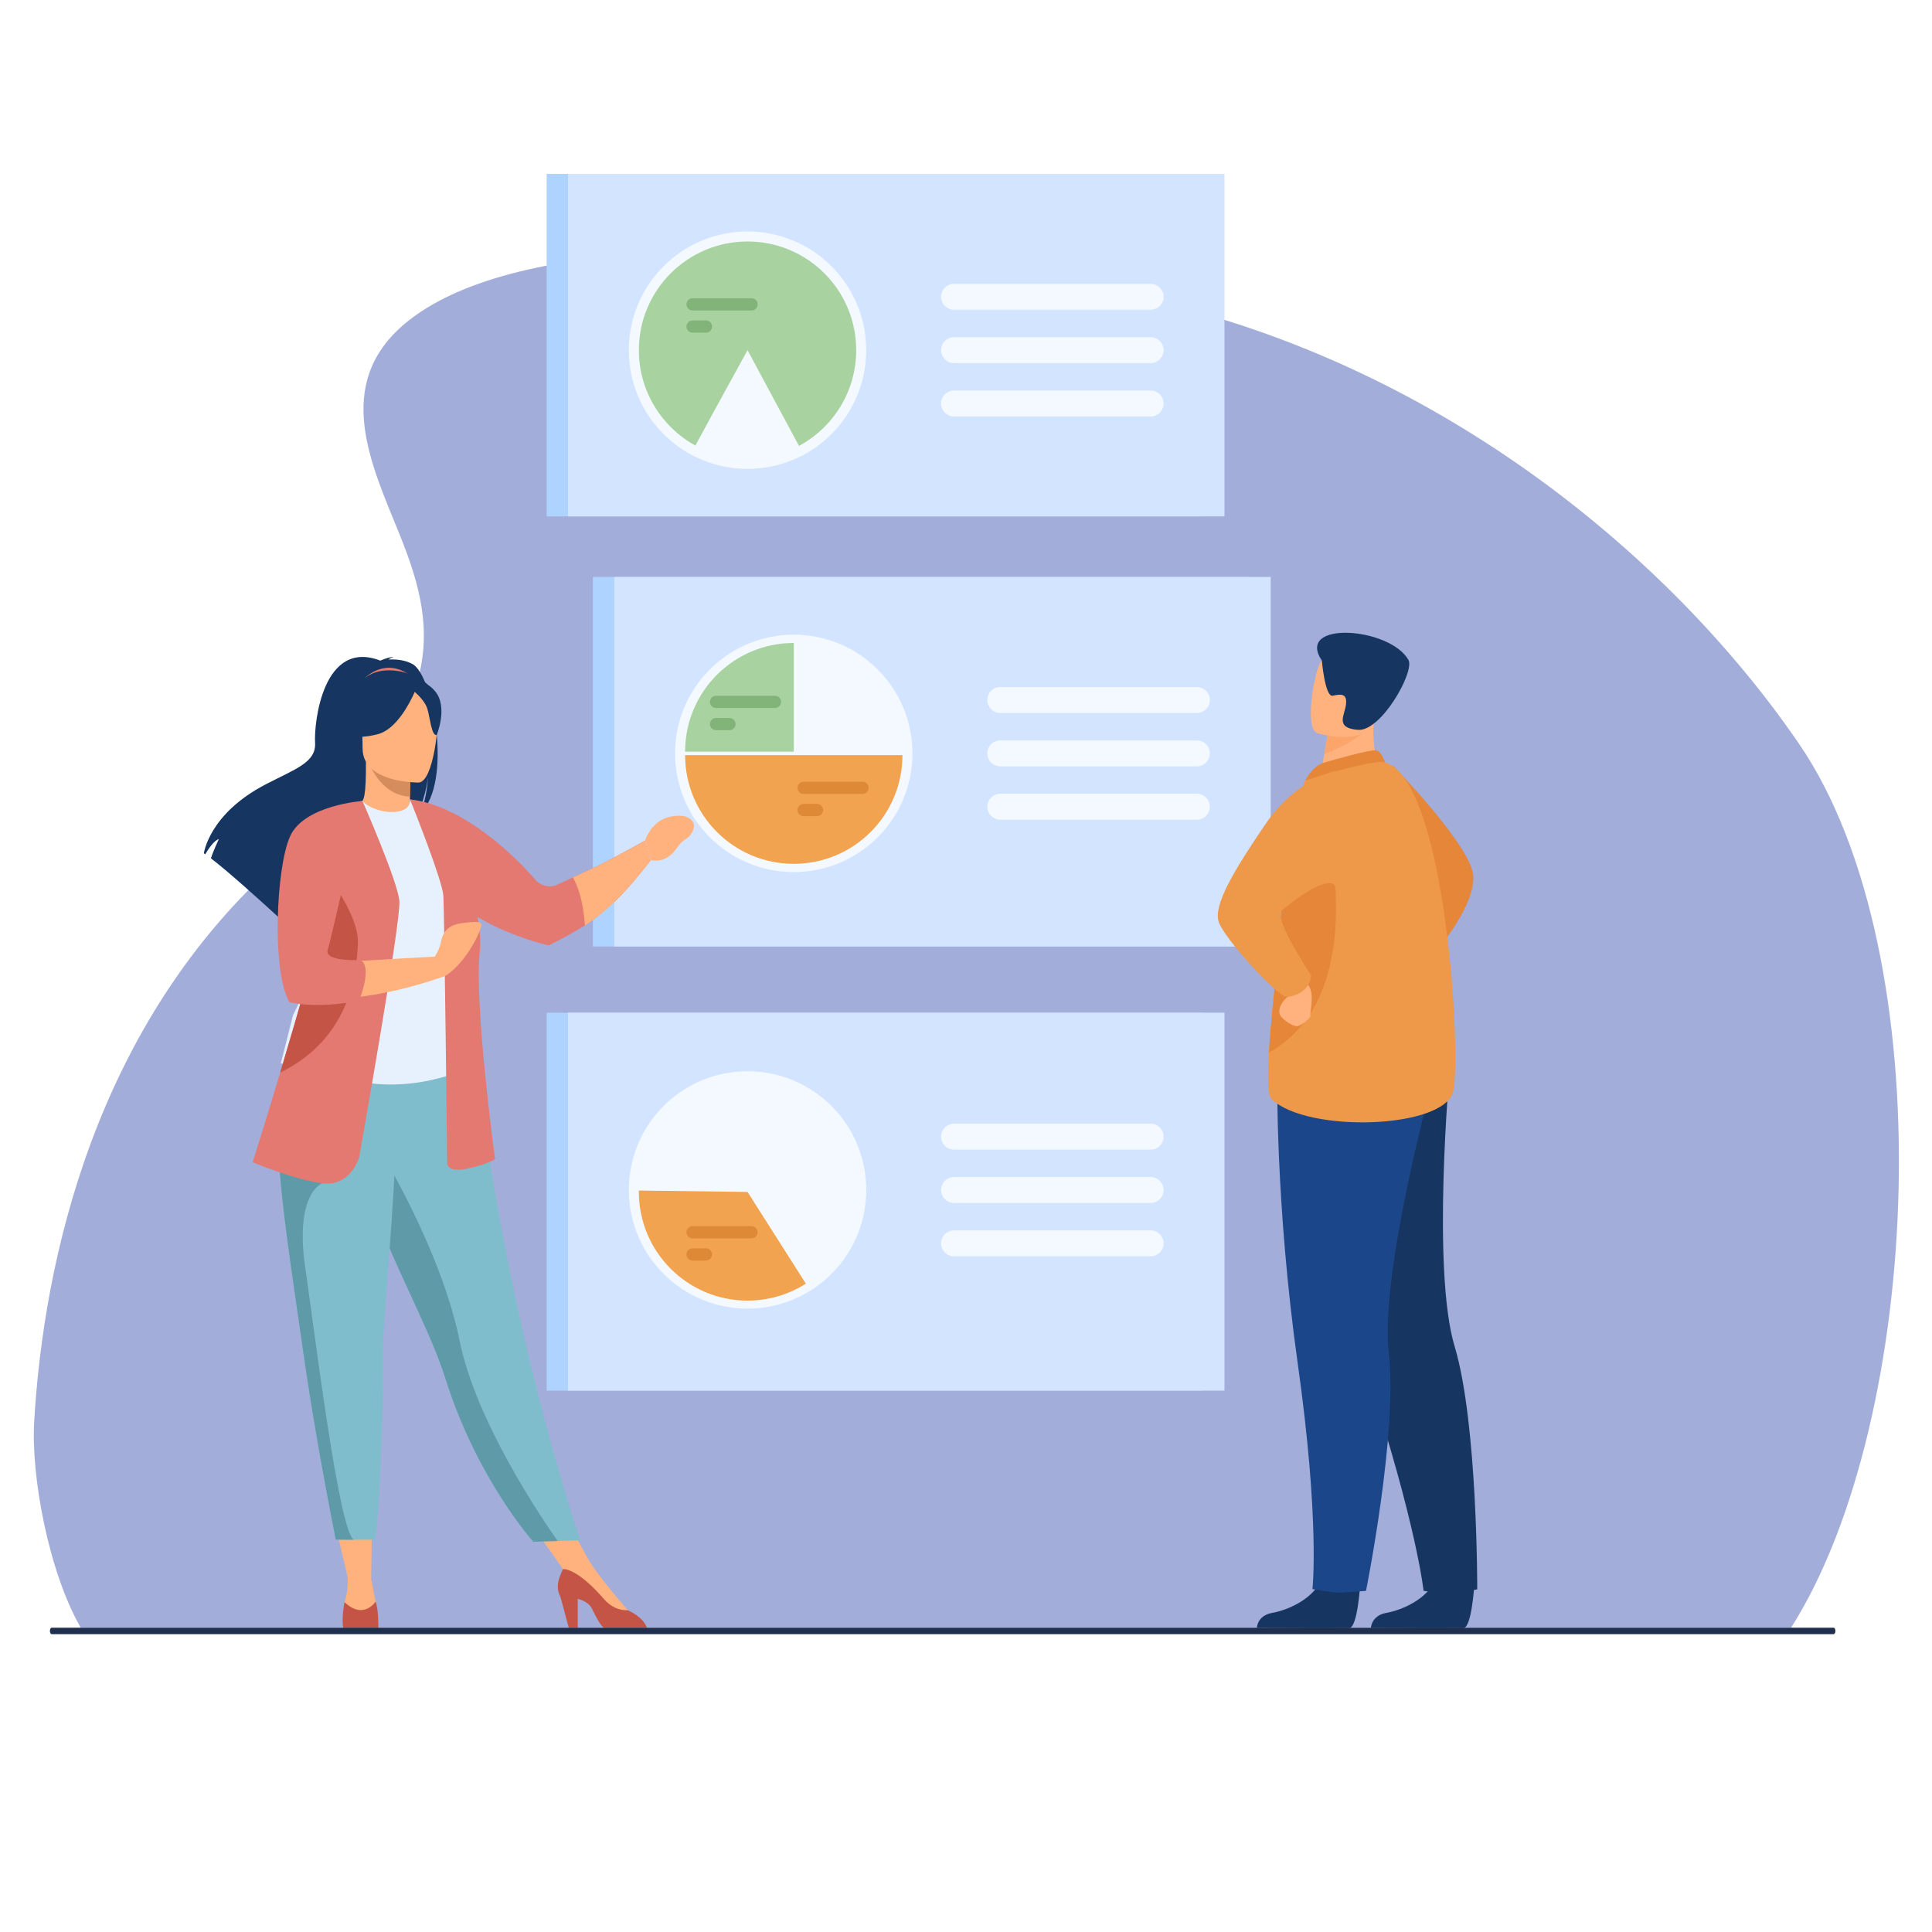
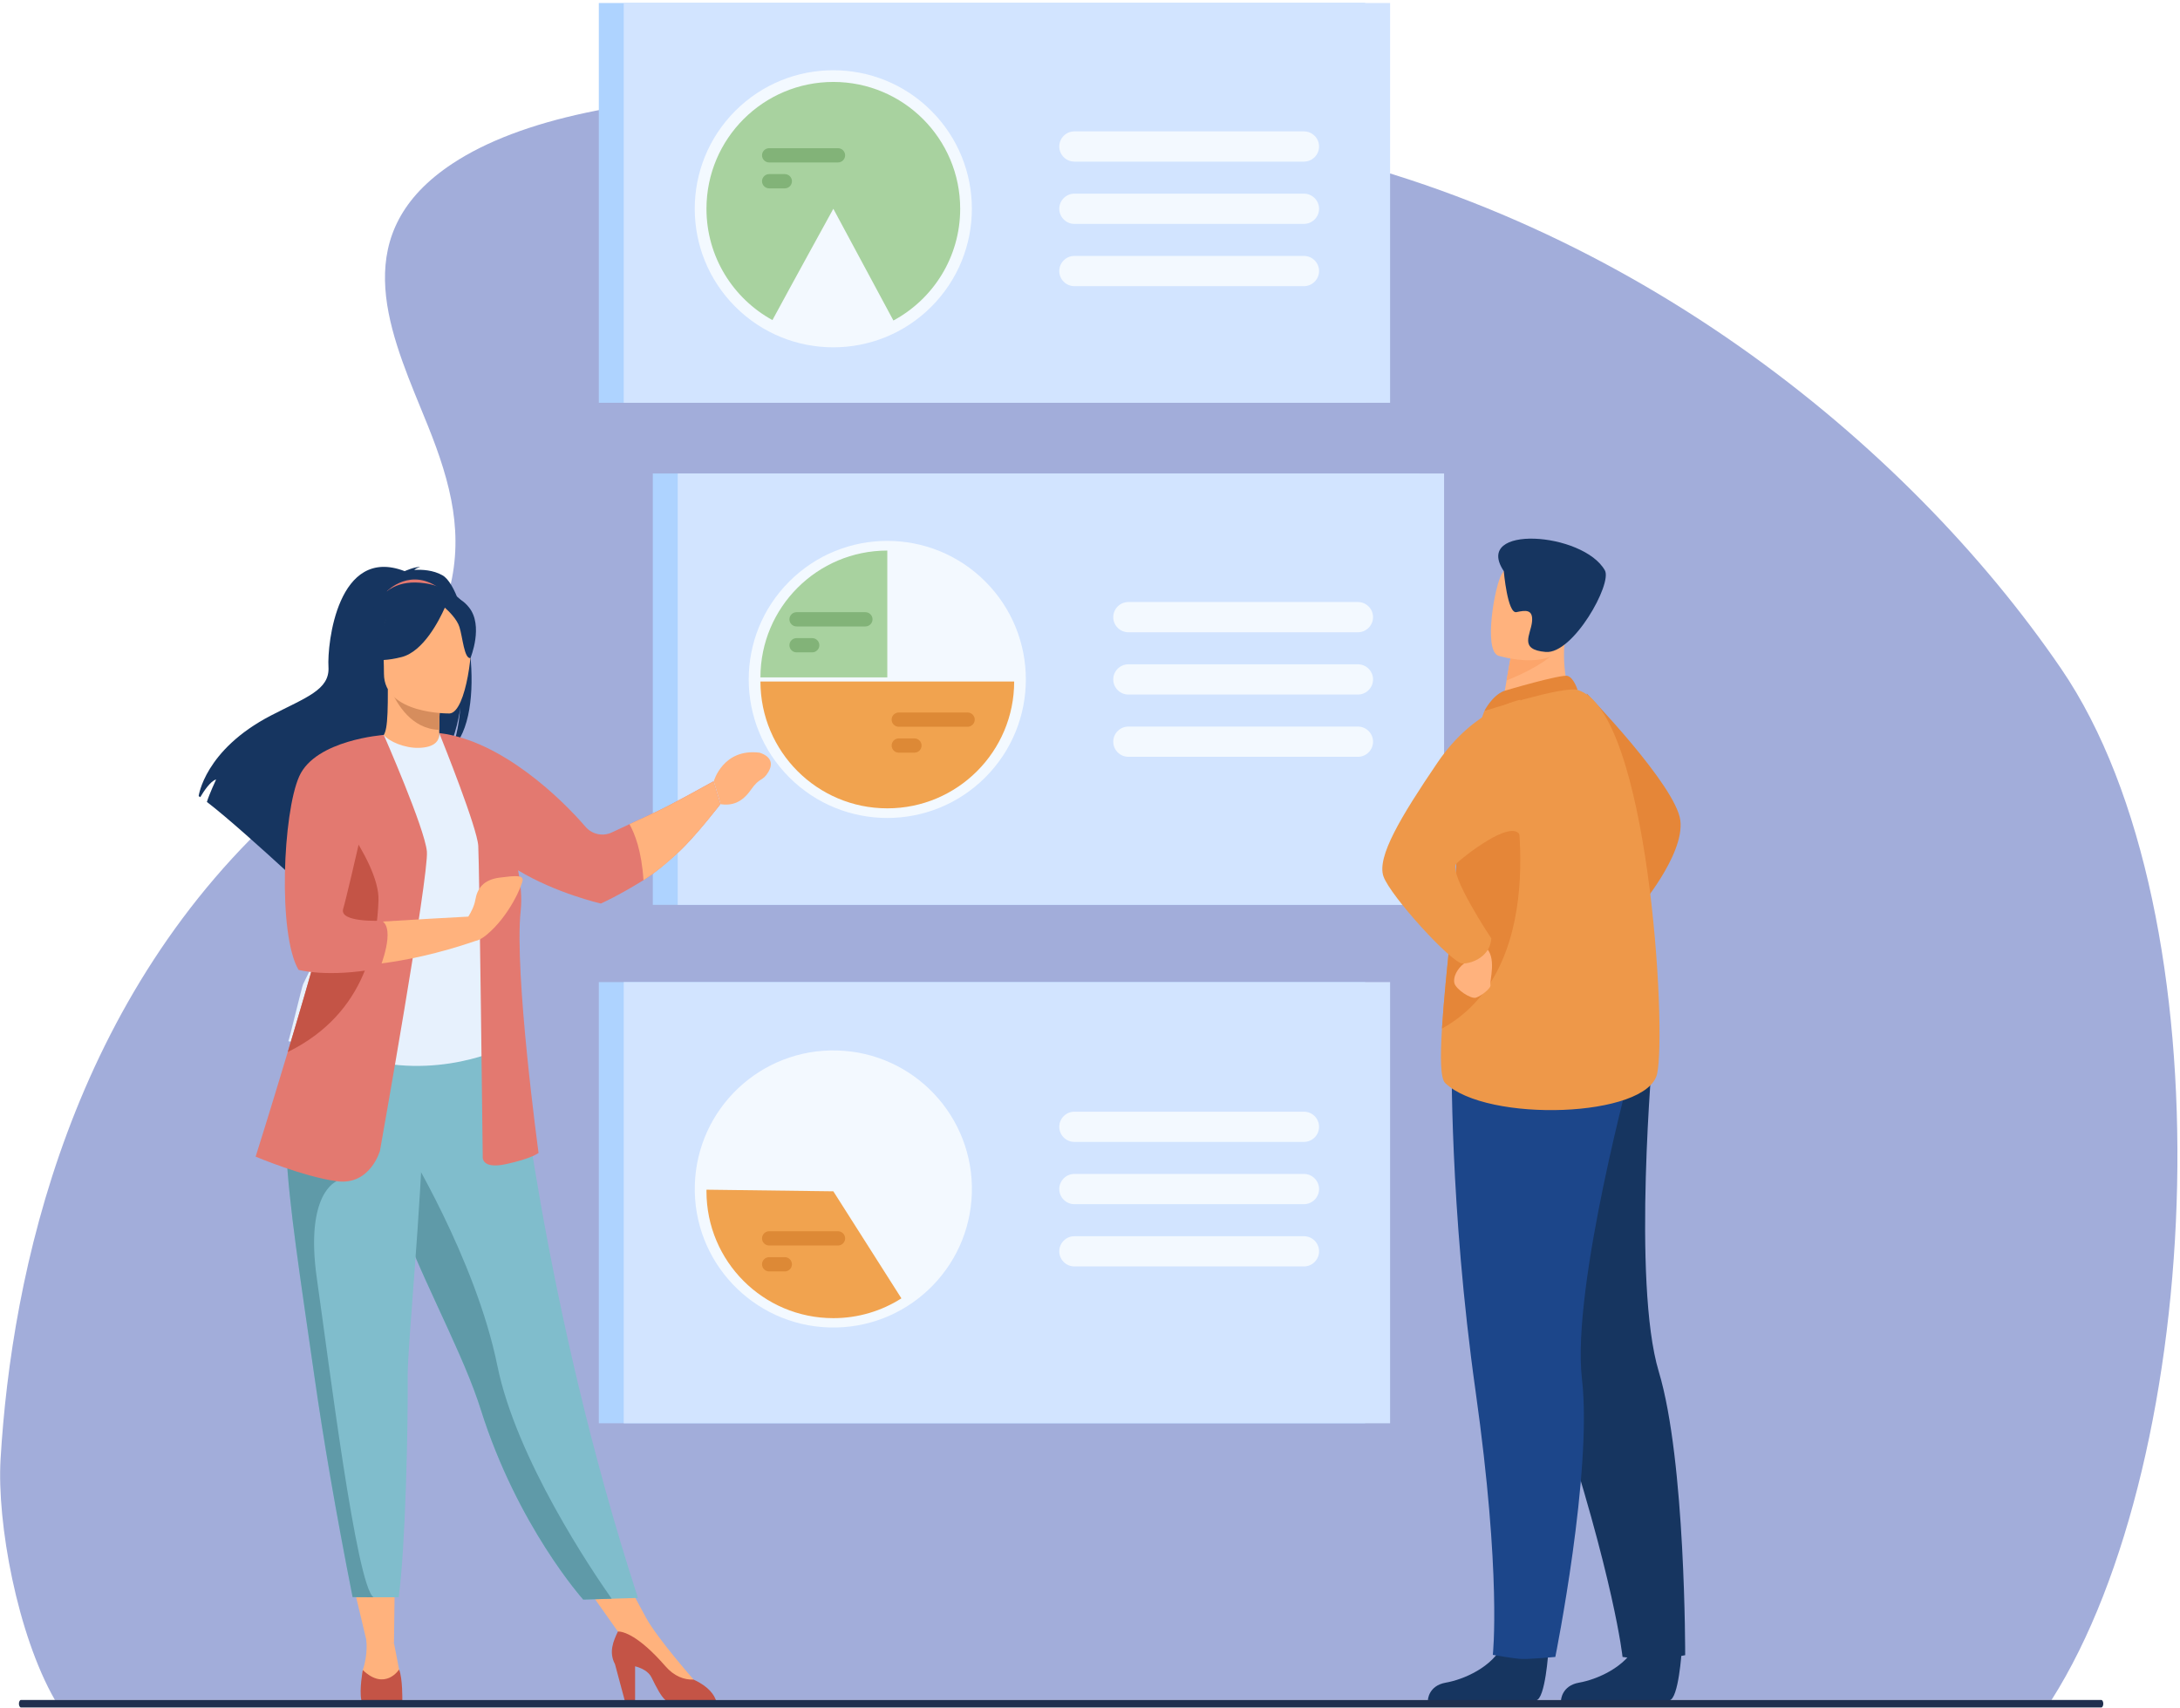
- <svg xmlns="http://www.w3.org/2000/svg" width="688" height="688" viewBox="0 0 688 688" fill="none">
-   <path fill-rule="evenodd" clip-rule="evenodd" d="M28.744 579.64H637.818C684.873 505.517 691.933 339.905 640.718 264.976C593.525 195.935 506.6 124.914 397.065 104.212C287.528 83.509 191.566 83.533 150.065 110.883C118.316 131.806 130.044 160.411 140.409 185.692C141.132 187.454 141.848 189.2 142.542 190.926C156.76 226.286 158.855 254.362 100.365 305.731C33.594 364.371 15.521 449.449 12.176 506.152C11.021 525.718 17.287 559.617 28.744 579.64Z" fill="#A2ADDA" />
-   <path d="M444.906 205.453H211.133V337.06H444.906V205.453Z" fill="#AED3FF" />
-   <path d="M452.51 205.453H218.737V337.06H452.51V205.453Z" fill="#D2E4FF" />
-   <path d="M312.55 298.175C329.057 281.668 329.057 254.905 312.55 238.398C296.043 221.891 269.28 221.891 252.773 238.398C236.266 254.905 236.266 281.668 252.773 298.175C269.28 314.682 296.043 314.682 312.55 298.175Z" fill="#F3F9FF" />
-   <path d="M426.23 244.672H356.207C353.67 244.672 351.594 246.747 351.594 249.284C351.594 251.822 353.67 253.897 356.207 253.897H426.23C428.767 253.897 430.842 251.822 430.842 249.284C430.842 246.747 428.767 244.672 426.23 244.672Z" fill="#F3F9FF" />
-   <path d="M426.23 263.672H356.207C353.67 263.672 351.594 265.748 351.594 268.285C351.594 270.822 353.67 272.898 356.207 272.898H426.23C428.767 272.898 430.842 270.822 430.842 268.285C430.842 265.748 428.767 263.672 426.23 263.672Z" fill="#F3F9FF" />
-   <path d="M426.23 282.669H356.207C353.67 282.669 351.594 284.744 351.594 287.281C351.594 289.819 353.67 291.894 356.207 291.894H426.23C428.767 291.894 430.842 289.819 430.842 287.281C430.842 284.748 428.767 282.669 426.23 282.669Z" fill="#F3F9FF" />
-   <path d="M243.97 267.672H282.671V228.971C261.298 228.971 243.97 246.298 243.97 267.672Z" fill="#A8D29F" />
-   <path d="M321.372 268.916H282.671H243.97C243.97 290.29 261.298 307.617 282.671 307.617C304.045 307.617 321.372 290.29 321.372 268.916Z" fill="#F1A34F" />
-   <path d="M275.988 247.774H254.984C253.789 247.774 252.811 248.753 252.811 249.948C252.811 251.143 253.789 252.122 254.984 252.122H275.988C277.183 252.122 278.162 251.143 278.162 249.948C278.162 248.75 277.183 247.774 275.988 247.774Z" fill="#82B378" />
-   <path d="M259.766 255.681H254.983C253.788 255.681 252.81 256.659 252.81 257.854C252.81 259.049 253.788 260.028 254.983 260.028H259.766C260.961 260.028 261.94 259.049 261.94 257.854C261.94 256.659 260.961 255.681 259.766 255.681Z" fill="#82B378" />
-   <path d="M307.168 278.377H286.164C284.969 278.377 283.99 279.356 283.99 280.551C283.99 281.746 284.969 282.724 286.164 282.724H307.168C308.363 282.724 309.342 281.746 309.342 280.551C309.342 279.356 308.363 278.377 307.168 278.377Z" fill="#DD8936" />
-   <path d="M290.95 286.282H286.167C284.973 286.282 283.994 287.261 283.994 288.456C283.994 289.651 284.973 290.63 286.167 290.63H290.95C292.145 290.63 293.124 289.651 293.124 288.456C293.121 287.261 292.145 286.282 290.95 286.282Z" fill="#DD8936" />
-   <path d="M194.669 360.629V495.225H428.443V360.629H194.669Z" fill="#AED3FF" />
-   <path d="M202.271 360.629V495.224H436.045V360.629H202.271Z" fill="#D2E4FF" />
-   <path d="M308.46 424.973C309.139 401.638 290.773 382.17 267.437 381.491C244.102 380.812 224.634 399.178 223.955 422.513C223.276 445.849 241.642 465.316 264.977 465.996C288.313 466.675 307.78 448.309 308.46 424.973Z" fill="#F3F9FF" />
-   <path d="M339.741 409.387H409.764C412.301 409.387 414.376 407.312 414.376 404.775C414.376 402.238 412.301 400.162 409.764 400.162H339.741C337.204 400.162 335.128 402.238 335.128 404.775C335.125 407.309 337.204 409.387 339.741 409.387Z" fill="#F3F9FF" />
-   <path d="M409.764 419.156H339.741C337.204 419.156 335.128 421.232 335.128 423.769C335.128 426.306 337.204 428.381 339.741 428.381H409.764C412.301 428.381 414.376 426.306 414.376 423.769C414.376 421.235 412.301 419.156 409.764 419.156Z" fill="#F3F9FF" />
-   <path d="M409.764 438.156H339.741C337.204 438.156 335.128 440.231 335.128 442.768C335.128 445.305 337.204 447.381 339.741 447.381H409.764C412.301 447.381 414.376 445.305 414.376 442.768C414.376 440.231 412.301 438.156 409.764 438.156Z" fill="#F3F9FF" />
-   <path d="M266.206 424.455L227.508 423.964C227.505 424.128 227.505 424.295 227.505 424.455C227.505 445.829 244.832 463.156 266.206 463.156C273.846 463.156 280.97 460.94 286.97 457.116L266.206 424.455Z" fill="#F1A34F" />
-   <path d="M267.63 436.643H246.626C245.431 436.643 244.452 437.622 244.452 438.817C244.452 440.012 245.431 440.99 246.626 440.99H267.63C268.825 440.99 269.803 440.012 269.803 438.817C269.803 437.622 268.825 436.643 267.63 436.643Z" fill="#DD8936" />
-   <path d="M251.409 444.549H246.626C245.431 444.549 244.452 445.528 244.452 446.723C244.452 447.918 245.431 448.897 246.626 448.897H251.409C252.604 448.897 253.583 447.918 253.583 446.723C253.583 445.528 252.604 444.549 251.409 444.549Z" fill="#DD8936" />
-   <path d="M428.446 61.92H194.669V183.886H428.446V61.92Z" fill="#AED3FF" />
-   <path d="M436.045 61.92H202.271V183.886H436.045V61.92Z" fill="#D2E4FF" />
-   <path d="M296.086 154.585C312.592 138.078 312.592 111.315 296.085 94.808C279.579 78.301 252.815 78.301 236.308 94.808C219.801 111.315 219.801 138.078 236.308 154.585C252.815 171.092 279.579 171.092 296.086 154.585Z" fill="#F3F9FF" />
-   <path d="M266.206 85.998C244.832 85.998 227.505 103.322 227.505 124.696C227.505 139.335 235.64 152.08 247.631 158.653C253.831 147.169 266.206 124.696 266.206 124.696L284.528 158.787C296.66 152.253 304.9 139.44 304.9 124.696C304.903 103.322 287.579 85.998 266.206 85.998Z" fill="#A8D29F" />
-   <path d="M409.764 101.083H339.741C337.204 101.083 335.128 103.158 335.128 105.696C335.128 108.233 337.204 110.308 339.741 110.308H409.764C412.301 110.308 414.376 108.233 414.376 105.696C414.376 103.158 412.301 101.083 409.764 101.083Z" fill="#F3F9FF" />
-   <path d="M409.764 120.083H339.741C337.204 120.083 335.128 122.158 335.128 124.695C335.128 127.232 337.204 129.308 339.741 129.308H409.764C412.301 129.308 414.376 127.232 414.376 124.695C414.376 122.158 412.301 120.083 409.764 120.083Z" fill="#F3F9FF" />
-   <path d="M409.764 139.079H339.741C337.204 139.079 335.128 141.155 335.128 143.692C335.128 146.229 337.204 148.304 339.741 148.304H409.764C412.301 148.304 414.376 146.229 414.376 143.692C414.376 141.155 412.301 139.079 409.764 139.079Z" fill="#F3F9FF" />
-   <path d="M267.63 106.212H246.626C245.431 106.212 244.452 107.191 244.452 108.386C244.452 109.581 245.431 110.56 246.626 110.56H267.63C268.825 110.56 269.803 109.581 269.803 108.386C269.803 107.191 268.825 106.212 267.63 106.212Z" fill="#82B378" />
-   <path d="M251.409 114.118H246.626C245.431 114.118 244.452 115.097 244.452 116.292C244.452 117.487 245.431 118.466 246.626 118.466H251.409C252.604 118.466 253.583 117.487 253.583 116.292C253.583 115.097 252.607 114.118 251.409 114.118Z" fill="#82B378" />
-   <path d="M496.002 272.552C496.002 272.552 523.271 300.702 524.581 311.319C525.89 321.935 511.607 338.539 511.607 338.539L496.002 272.552Z" fill="#E58638" />
-   <path d="M484.342 564.583C484.342 564.583 483.416 579.547 480.519 579.763C480.132 579.793 465.833 579.793 465.833 579.793L447.579 579.688C447.579 579.688 447.7 575.288 453.036 574.358C458.373 573.429 467.303 569.677 470.537 562.626C473.935 555.208 484.342 564.583 484.342 564.583Z" fill="#163560" />
-   <path d="M525.001 564.583C525.001 564.583 524.074 579.547 521.177 579.763C520.791 579.793 506.492 579.793 506.492 579.793L488.182 579.727C488.182 579.727 488.356 575.288 493.692 574.358C499.028 573.429 507.958 569.677 511.192 562.626C514.594 555.208 525.001 564.583 525.001 564.583Z" fill="#163560" />
-   <path d="M464.127 404.1C464.127 404.1 468.9 434.633 486.712 488.838C504.523 543.042 506.949 566.514 506.949 566.514C506.949 566.514 511.768 567.212 516.855 567.212C520.073 567.212 526.054 565.977 526.054 565.977C526.054 565.977 526.218 506.738 518.008 479.481C509.797 452.225 516.237 381.217 516.237 381.217L464.127 404.1Z" fill="#163560" />
-   <path d="M454.83 382.894C454.83 382.894 454.152 428.908 462.114 485.404C470.075 541.901 467.378 565.883 467.378 565.883C467.378 565.883 473.931 567.058 476.233 567.134C478.698 567.216 486.443 566.518 486.443 566.518C486.443 566.518 497.839 509.999 494.572 481.721C491.305 453.444 510.177 384.688 510.177 384.688L454.83 382.894Z" fill="#1C468A" />
-   <path d="M491.74 275.214L482.748 281.876L469.751 279.139C469.932 277.954 470.789 273.041 471.572 268.592C471.617 268.33 471.667 268.068 471.709 267.809C472.377 264.025 472.956 260.771 472.956 260.771L485.095 254.721L489.622 252.466C489.609 252.544 489.272 256.669 489.223 257.268C488.375 267.953 491.74 275.214 491.74 275.214Z" fill="#FFB27D" />
-   <path d="M470.661 271.852C470.946 271.731 488.342 266.597 490.231 267.223C492.12 267.848 493.24 271.505 493.24 271.505L464.785 277.937C464.785 277.937 467.024 273.384 470.661 271.852Z" fill="#E58638" />
-   <path d="M517.504 388.573C514.555 402.024 465.483 403.619 452.833 391.408C451.393 390.017 451.324 383.541 451.868 374.811C452.928 357.752 456.336 332.093 456.47 318.985C456.536 312.654 457.407 306.179 458.566 300.3C461.031 287.768 464.789 277.934 464.789 277.934C464.789 277.934 488.758 270.185 493.243 271.505C514.846 277.852 520.454 375.122 517.504 388.573Z" fill="#EE9849" />
-   <path d="M451.864 374.811C452.924 357.752 456.332 332.093 456.467 318.985C456.532 312.654 457.403 306.179 458.562 300.299L472.979 297.756C472.979 297.756 487.075 355.336 451.864 374.811Z" fill="#E58638" />
-   <path d="M459.672 351.034C459.672 351.034 460.654 353.385 458.591 354.959C456.529 356.537 455.19 359.091 455.662 360.96C456.133 362.829 460.66 365.874 462.232 365.383C463.8 364.892 466.995 362.433 466.651 361.448C466.307 360.462 468.799 352.802 464.975 349.856C461.148 346.906 459.672 351.034 459.672 351.034Z" fill="#FFB27D" />
-   <path d="M475.794 274.484C475.794 274.484 461.731 277.116 450.529 293.628C439.323 310.14 431.951 322.416 434.016 328.368C436.082 334.319 454.896 354.96 458.14 354.96C461.384 354.96 466.618 352.599 466.913 347.293C466.913 347.293 453.668 327.441 456.277 324.466C457.393 323.196 473.473 310.14 475.771 316.036C479.566 325.795 475.794 274.484 475.794 274.484Z" fill="#EE9849" />
-   <path d="M488.313 257.458C485.648 262.558 475.712 266.971 471.571 268.592C471.617 268.33 471.666 268.068 471.709 267.809C472.377 264.025 472.956 260.771 472.956 260.771L485.095 254.721C487.779 254.679 489.413 255.359 488.313 257.458Z" fill="#FCA56B" />
-   <path d="M469.045 261.048C469.045 261.048 487.014 266.652 490.333 255.407C493.653 244.162 498.206 237.314 486.873 233.258C475.54 229.202 472.034 232.832 470.014 236.316C467.994 239.802 464.455 259.3 469.045 261.048Z" fill="#FFB27D" />
-   <path d="M470.721 235.236C470.721 235.236 471.867 248.321 474.574 247.754C477.281 247.185 479.733 246.766 479.337 250.71C478.941 254.655 475.189 259.209 483.527 259.906C491.868 260.603 503.857 239.096 501.565 235.023C494.956 223.274 461.165 220.904 470.721 235.236Z" fill="#163560" />
-   <path d="M118.513 539.304L123.984 562.347L132.178 562.301L132.479 539.304H118.513Z" fill="#FFB27D" />
-   <path d="M187.444 540.286L203.01 562.347L209.076 554.556L199.707 537.254L187.444 540.286Z" fill="#FFB27D" />
-   <path d="M146.971 236.516C144.143 234.909 140.751 234.732 138.381 234.873C138.993 234.241 140.192 234.012 140.192 234.012C138.722 233.792 135.438 235.252 135.438 235.252C114.985 227.369 111.77 257.487 112.199 264.486C112.624 271.482 105.324 273.767 94.685 279.279C74.382 289.798 72.598 303.884 72.598 303.884C72.755 303.976 72.922 304.084 73.095 304.205C74.103 302.499 76.176 299.294 77.924 298.81C77.858 298.964 75.858 303.223 75.112 305.662C81.103 310.218 92.308 320.314 100.116 327.474C100.08 326.076 100.135 324.089 100.646 323.041L101.612 328.852C105.792 332.695 108.673 335.396 108.673 335.396C108.156 329.742 134.244 299.903 147.855 290.97C151.168 286.092 152.347 277.476 152.435 276.798C151.862 283.63 150.694 287.463 149.649 289.621C161.179 279.004 154.471 240.778 146.971 236.516Z" fill="#163560" />
-   <path d="M147.057 291.408C147.126 291.437 140.487 294.884 135.491 293.519C130.794 292.239 127.723 286.147 127.788 286.134C129.779 285.738 130.352 283.004 130.309 271.255L131.209 271.432L146.333 274.428C146.333 274.428 145.99 279.187 145.98 283.669C145.967 287.437 146.193 291.005 147.057 291.408Z" fill="#FFB27D" />
-   <path d="M129.955 241.449C129.955 241.449 137.416 233.507 146.782 241.043C146.782 241.043 141.328 240.1 129.955 241.449Z" fill="#E37970" />
-   <path d="M146.33 274.427C146.33 274.427 145.986 279.187 145.976 283.668C137.514 283.43 133.042 275.71 131.209 271.432L146.33 274.427Z" fill="#D68D5D" />
-   <path d="M129.644 269.788C129.644 269.788 125.208 262.78 124.144 256.789C123.384 252.51 125.561 236.656 141.497 238.938C141.497 238.938 146.126 239.393 150.474 242.332C153.934 244.67 158.926 249.715 153.345 263.549L151.894 268.224L129.644 269.788Z" fill="#163560" />
-   <path d="M206.608 548.51L198.59 548.755L189.912 549.021C189.912 549.021 169.871 526.704 158.626 490.933C158.364 490.102 158.089 489.26 157.794 488.409C151.643 470.47 138.886 447.95 132.165 427.565C131.095 424.318 130.135 421.264 129.271 418.37C128.996 417.443 128.725 416.533 128.469 415.636C123.516 398.424 122.082 387.126 120.76 375.05L169.298 375.439C169.301 375.443 177.138 457.889 206.608 548.51Z" fill="#80BDCC" />
-   <path d="M162.505 347.554C162.384 370.65 165.893 380.559 165.893 380.559C165.893 380.559 145.112 391.117 120.413 383.345C120.121 383.253 99.962 378.651 99.962 378.651C100.375 377.714 104.051 362.151 104.454 361.294C109.668 350.095 113.626 345.184 114.245 341.744C115.391 335.317 115.417 328.665 114.844 322.393C113.338 305.789 108.853 292.004 108.853 292.004C115.584 290.472 122.059 287.853 129.065 285.228C130.675 287.234 135.425 289.261 139.701 289.166C144.621 289.058 146.156 286.976 145.976 284.632C151.221 287.549 155.388 290.325 155.388 290.325C159.844 298.064 168.882 305.58 169.537 317.453C169.7 320.377 162.508 346.906 162.505 347.554Z" fill="#E7F1FD" />
-   <path d="M120.763 350.127C118.642 353.129 114.573 371.383 104.454 373.677C109.669 360.668 113.627 354.965 114.245 350.965C115.391 343.498 115.417 335.775 114.844 328.488C118.233 322.55 120.76 318.481 120.76 318.481C121.025 317.521 126.145 301.697 127.785 315.842C129.425 329.987 123.133 346.768 120.763 350.127Z" fill="#5F9AA8" />
-   <path d="M149.155 278.673C149.155 278.673 129.134 279.004 129.121 266.532C129.108 254.059 126.515 245.701 139.295 244.965C152.079 244.225 154.567 248.982 155.585 253.146C156.603 257.306 154.364 278.268 149.155 278.673Z" fill="#FFB27D" />
-   <path d="M154.988 246.212C151.898 242.467 149.56 243.282 148.251 244.405C143.923 237.94 130.249 247.289 130.249 247.289C128.91 256.239 122.458 261.366 122.458 261.366C122.458 261.366 126.108 263.622 134.521 261.458C141.144 259.755 145.946 250.331 147.694 246.392C148.886 247.45 151.397 249.895 152.15 252.291C153.148 255.467 153.597 262.004 155.502 261.782C155.502 261.782 159.63 251.836 154.988 246.212Z" fill="#163560" />
-   <path d="M123.709 561.057C123.709 561.057 124.37 565.621 122.664 570.505C122.664 570.505 121.322 576.617 127.342 576.728C133.363 576.839 134.839 576.273 134.155 572.528C133.474 568.78 132.177 562.301 132.177 562.301L123.709 561.057Z" fill="#FFB27D" />
-   <path d="M134.725 579.73C134.725 579.73 134.718 579.733 134.705 579.743H122.252C122.239 579.733 122.233 579.73 122.233 579.73C121.552 576.535 122.665 570.511 122.665 570.511C129.48 577.026 133.746 570.348 133.746 570.348C134.852 573.134 134.725 579.73 134.725 579.73Z" fill="#C45446" />
-   <path d="M223.581 573.425C223.581 573.425 212.483 560.825 209.076 554.556L200.826 558.782L219.27 576.103L223.584 575.536L223.581 573.425Z" fill="#FFB27D" />
-   <path d="M230.386 579.707H214.99C213.635 578.486 212.342 576.025 210.758 572.797C209.851 570.947 207.818 569.929 205.733 569.369V579.707H202.547L199.598 568.715C197.634 565.032 199.11 561.653 200.491 558.743C202.099 558.74 206.761 559.902 214.958 569.32C217.652 572.414 220.624 573.517 223.58 573.425C223.62 573.452 223.662 573.474 223.702 573.491C228.37 575.632 229.892 578.264 230.386 579.707Z" fill="#C45446" />
-   <path d="M229.64 299.373C229.64 299.373 216.497 306.722 211.802 308.84C210.133 309.593 207.108 311.001 204.018 312.445C202.152 313.315 200.263 314.203 198.629 314.972C195.87 316.268 192.586 315.558 190.602 313.24C183.486 304.932 165.068 286.92 146.048 284.661L145.983 284.632C145.983 284.632 145.986 284.638 145.993 284.651C145.986 284.651 145.976 284.648 145.97 284.648L146.074 284.854C147.145 287.513 157.571 313.564 157.892 319.061C158.233 324.852 159.254 413.77 159.254 413.77C159.254 413.77 158.573 417.859 166.407 416.153C174.244 414.451 176.287 412.745 176.287 412.745C176.287 412.745 168.79 357.896 170.836 338.817C171.239 335.072 170.876 330.865 170.037 326.521C181.623 333.537 195.28 336.66 195.28 336.66C195.28 336.66 200.374 334.437 208.29 329.533C211.613 327.471 215.466 324.184 219.26 320.707C223.843 316.507 231.729 306.356 231.729 306.356L229.64 299.373Z" fill="#E37970" />
-   <path d="M198.589 548.755L189.911 549.02C189.911 549.02 169.87 526.704 158.625 490.933C158.363 490.101 158.088 489.26 157.793 488.409C151.642 470.469 138.885 447.95 132.164 427.565C131.094 424.318 130.135 421.263 129.27 418.369C128.995 417.443 128.724 416.533 128.468 415.636L135.615 410.211C135.615 410.211 157.073 444.961 163.719 477.661C169.493 506.073 192.605 540.253 198.589 548.755Z" fill="#5F9AA8" />
-   <path d="M136.368 480.713C136.489 496.616 135.687 533.176 133.615 548.313H125.929C121.679 548.313 119.561 548.251 119.561 548.251C114.366 521.934 110.67 500.158 107.979 481.394C105.773 465.994 103.809 452.792 102.299 441.429C100.78 429.991 99.723 420.416 99.347 412.323C99.288 411.05 99.245 409.809 99.219 408.608C99.196 407.4 99.189 406.224 99.199 405.082L141.138 400.993C140.607 428.858 136.299 471.471 136.368 480.713Z" fill="#80BDCC" />
-   <path d="M125.929 548.316C121.679 548.316 119.561 548.254 119.561 548.254C114.366 521.937 110.67 500.161 107.979 481.397C105.773 465.997 103.809 452.795 102.3 441.432C100.781 429.994 99.723 420.419 99.347 412.326L114.736 421.378C114.736 421.378 104.915 424.841 108.66 451.076C112.409 477.308 120.714 544.601 125.929 548.316Z" fill="#5F9AA8" />
-   <path d="M127.909 412.068C127.909 412.068 124.956 422.74 114.736 421.378C104.516 420.016 89.981 413.881 89.981 413.881C89.981 413.881 94.348 400.08 99.779 381.95C106.356 360.001 114.494 331.703 118.331 313.855C119.408 308.853 120.144 304.676 120.416 301.687L129.071 285.228C129.071 285.228 141.537 313.61 142.218 320.763C142.899 327.919 127.909 412.068 127.909 412.068Z" fill="#E37970" />
-   <path d="M164.409 328.751C159.489 329.396 157.604 332.011 156.998 335.537C156.671 337.439 155.689 339.321 154.857 340.65C149.956 340.912 138.289 341.547 128.485 342.169L127.676 355.028C135.729 354.026 145.625 351.984 157.018 348.085C157.892 347.934 158.985 347.391 160.357 346.271C167.415 340.49 171.422 330.81 171.435 329.425C171.445 328.034 169.33 328.106 164.409 328.751Z" fill="#FFB27D" />
-   <path d="M127.457 335.756C127.002 347.338 124.275 369.825 99.975 381.862C99.91 381.892 99.844 381.928 99.782 381.954C106.359 360.004 114.497 331.707 118.334 313.859C122.792 320.527 127.706 329.376 127.457 335.756Z" fill="#C45446" />
-   <path d="M129.071 285.228C129.071 285.228 108.284 286.701 103.288 297.831C98.293 308.961 96.702 345.98 103.062 356.881C103.062 356.881 111.819 359.375 127.304 356.478C127.493 356.442 127.683 356.406 127.876 356.37C127.876 356.37 132.816 344.274 128.387 341.891C128.387 341.891 115.329 342.572 116.69 338.257C118.049 333.942 129.071 285.228 129.071 285.228Z" fill="#E37970" />
-   <path d="M243.73 290.639C232.548 289.202 229.726 299.373 229.726 299.373L231.814 306.359C235.262 306.834 238.28 305.937 241.059 301.959C243.838 297.982 244.604 299.511 246.372 296.548C248.765 292.538 245.014 291.042 243.73 290.639Z" fill="#FFB27D" />
-   <path d="M211.803 308.84C210.133 309.593 207.108 311.001 204.018 312.445C205.671 315.381 207.74 320.717 208.29 329.536C211.613 327.474 215.914 324.04 219.587 320.436C225.48 314.651 231.729 306.359 231.729 306.359L229.641 299.373C229.641 299.373 216.497 306.722 211.803 308.84Z" fill="#FFB27D" />
-   <path d="M652.979 581.933H18.393C18.053 581.933 17.773 581.416 17.773 580.787C17.773 580.158 18.053 579.64 18.393 579.64H652.981C653.321 579.64 653.6 580.158 653.6 580.787C653.598 581.416 653.321 581.933 652.979 581.933Z" fill="#202F4E" />
+ <svg xmlns="http://www.w3.org/2000/svg" width="665" height="521" viewBox="0 0 665 521" fill="none">
+   <path fill-rule="evenodd" clip-rule="evenodd" d="M16.744 518.64H625.818C672.873 444.517 679.933 278.905 628.718 203.976C581.525 134.935 494.6 63.914 385.065 43.212C275.528 22.509 179.566 22.533 138.065 49.883C106.316 70.806 118.044 99.41 128.409 124.692C129.132 126.454 129.848 128.2 130.542 129.926C144.76 165.286 146.855 193.362 88.365 244.731C21.594 303.371 3.521 388.449 0.176 445.152C-0.979 464.718 5.287 498.617 16.744 518.64Z" fill="#A2ADDA" />
+   <path d="M432.906 144.453H199.133V276.06H432.906V144.453Z" fill="#AED3FF" />
+   <path d="M440.51 144.453H206.737V276.06H440.51V144.453Z" fill="#D2E4FF" />
+   <path d="M300.55 237.175C317.057 220.668 317.057 193.905 300.55 177.398C284.043 160.891 257.28 160.891 240.773 177.398C224.266 193.905 224.266 220.668 240.773 237.175C257.28 253.682 284.043 253.682 300.55 237.175Z" fill="#F3F9FF" />
+   <path d="M414.23 183.672H344.207C341.67 183.672 339.594 185.747 339.594 188.284C339.594 190.822 341.67 192.897 344.207 192.897H414.23C416.767 192.897 418.842 190.822 418.842 188.284C418.842 185.747 416.767 183.672 414.23 183.672Z" fill="#F3F9FF" />
+   <path d="M414.23 202.672H344.207C341.67 202.672 339.594 204.748 339.594 207.285C339.594 209.822 341.67 211.898 344.207 211.898H414.23C416.767 211.898 418.842 209.822 418.842 207.285C418.842 204.748 416.767 202.672 414.23 202.672Z" fill="#F3F9FF" />
+   <path d="M414.23 221.669H344.207C341.67 221.669 339.594 223.744 339.594 226.281C339.594 228.819 341.67 230.894 344.207 230.894H414.23C416.767 230.894 418.842 228.819 418.842 226.281C418.842 223.748 416.767 221.669 414.23 221.669Z" fill="#F3F9FF" />
+   <path d="M231.97 206.672H270.671V167.971C249.298 167.971 231.97 185.298 231.97 206.672Z" fill="#A8D29F" />
+   <path d="M309.372 207.916H270.671H231.97C231.97 229.29 249.298 246.617 270.671 246.617C292.045 246.617 309.372 229.29 309.372 207.916Z" fill="#F1A34F" />
+   <path d="M263.988 186.774H242.984C241.789 186.774 240.811 187.753 240.811 188.948C240.811 190.143 241.789 191.122 242.984 191.122H263.988C265.183 191.122 266.162 190.143 266.162 188.948C266.162 187.75 265.183 186.774 263.988 186.774Z" fill="#82B378" />
+   <path d="M247.766 194.681H242.983C241.788 194.681 240.81 195.659 240.81 196.854C240.81 198.049 241.788 199.028 242.983 199.028H247.766C248.961 199.028 249.94 198.049 249.94 196.854C249.94 195.659 248.961 194.681 247.766 194.681Z" fill="#82B378" />
+   <path d="M295.168 217.377H274.164C272.969 217.377 271.99 218.356 271.99 219.551C271.99 220.746 272.969 221.724 274.164 221.724H295.168C296.363 221.724 297.342 220.746 297.342 219.551C297.342 218.356 296.363 217.377 295.168 217.377Z" fill="#DD8936" />
+   <path d="M278.95 225.282H274.167C272.973 225.282 271.994 226.261 271.994 227.456C271.994 228.651 272.973 229.63 274.167 229.63H278.95C280.145 229.63 281.124 228.651 281.124 227.456C281.121 226.261 280.145 225.282 278.95 225.282Z" fill="#DD8936" />
+   <path d="M182.669 299.629V434.225H416.443V299.629H182.669Z" fill="#AED3FF" />
+   <path d="M190.271 299.629V434.224H424.045V299.629H190.271Z" fill="#D2E4FF" />
+   <path d="M296.46 363.973C297.139 340.638 278.773 321.17 255.437 320.491C232.102 319.812 212.634 338.178 211.955 361.513C211.276 384.849 229.642 404.316 252.977 404.996C276.313 405.675 295.78 387.309 296.46 363.973Z" fill="#F3F9FF" />
+   <path d="M327.741 348.387H397.764C400.301 348.387 402.376 346.312 402.376 343.775C402.376 341.238 400.301 339.162 397.764 339.162H327.741C325.204 339.162 323.128 341.238 323.128 343.775C323.125 346.309 325.204 348.387 327.741 348.387Z" fill="#F3F9FF" />
+   <path d="M397.764 358.156H327.741C325.204 358.156 323.128 360.232 323.128 362.769C323.128 365.306 325.204 367.381 327.741 367.381H397.764C400.301 367.381 402.376 365.306 402.376 362.769C402.376 360.235 400.301 358.156 397.764 358.156Z" fill="#F3F9FF" />
+   <path d="M397.764 377.156H327.741C325.204 377.156 323.128 379.231 323.128 381.768C323.128 384.305 325.204 386.381 327.741 386.381H397.764C400.301 386.381 402.376 384.305 402.376 381.768C402.376 379.231 400.301 377.156 397.764 377.156Z" fill="#F3F9FF" />
+   <path d="M254.206 363.455L215.508 362.964C215.505 363.128 215.505 363.295 215.505 363.455C215.505 384.829 232.832 402.156 254.206 402.156C261.846 402.156 268.97 399.94 274.97 396.116L254.206 363.455Z" fill="#F1A34F" />
+   <path d="M255.63 375.643H234.626C233.431 375.643 232.452 376.622 232.452 377.817C232.452 379.012 233.431 379.99 234.626 379.99H255.63C256.825 379.99 257.803 379.012 257.803 377.817C257.803 376.622 256.825 375.643 255.63 375.643Z" fill="#DD8936" />
+   <path d="M239.409 383.549H234.626C233.431 383.549 232.452 384.528 232.452 385.723C232.452 386.918 233.431 387.897 234.626 387.897H239.409C240.604 387.897 241.583 386.918 241.583 385.723C241.583 384.528 240.604 383.549 239.409 383.549Z" fill="#DD8936" />
+   <path d="M416.446 0.92H182.669V122.886H416.446V0.92Z" fill="#AED3FF" />
+   <path d="M424.045 0.92H190.271V122.886H424.045V0.92Z" fill="#D2E4FF" />
+   <path d="M284.086 93.585C300.592 77.078 300.592 50.315 284.085 33.808C267.579 17.301 240.815 17.301 224.308 33.808C207.801 50.315 207.801 77.078 224.308 93.585C240.815 110.092 267.579 110.092 284.086 93.585Z" fill="#F3F9FF" />
+   <path d="M254.206 24.998C232.832 24.998 215.505 42.322 215.505 63.696C215.505 78.335 223.64 91.08 235.631 97.653C241.831 86.169 254.206 63.696 254.206 63.696L272.528 97.787C284.66 91.253 292.9 78.44 292.9 63.696C292.903 42.322 275.579 24.998 254.206 24.998Z" fill="#A8D29F" />
+   <path d="M397.764 40.083H327.741C325.204 40.083 323.128 42.158 323.128 44.696C323.128 47.233 325.204 49.308 327.741 49.308H397.764C400.301 49.308 402.376 47.233 402.376 44.696C402.376 42.158 400.301 40.083 397.764 40.083Z" fill="#F3F9FF" />
+   <path d="M397.764 59.083H327.741C325.204 59.083 323.128 61.158 323.128 63.695C323.128 66.232 325.204 68.308 327.741 68.308H397.764C400.301 68.308 402.376 66.232 402.376 63.695C402.376 61.158 400.301 59.083 397.764 59.083Z" fill="#F3F9FF" />
+   <path d="M397.764 78.079H327.741C325.204 78.079 323.128 80.155 323.128 82.692C323.128 85.229 325.204 87.304 327.741 87.304H397.764C400.301 87.304 402.376 85.229 402.376 82.692C402.376 80.155 400.301 78.079 397.764 78.079Z" fill="#F3F9FF" />
+   <path d="M255.63 45.212H234.626C233.431 45.212 232.452 46.191 232.452 47.386C232.452 48.581 233.431 49.56 234.626 49.56H255.63C256.825 49.56 257.803 48.581 257.803 47.386C257.803 46.191 256.825 45.212 255.63 45.212Z" fill="#82B378" />
+   <path d="M239.409 53.118H234.626C233.431 53.118 232.452 54.097 232.452 55.292C232.452 56.487 233.431 57.465 234.626 57.465H239.409C240.604 57.465 241.583 56.487 241.583 55.292C241.583 54.097 240.607 53.118 239.409 53.118Z" fill="#82B378" />
+   <path d="M484.002 211.552C484.002 211.552 511.271 239.702 512.581 250.319C513.89 260.935 499.607 277.539 499.607 277.539L484.002 211.552Z" fill="#E58638" />
+   <path d="M472.342 503.583C472.342 503.583 471.416 518.547 468.519 518.763C468.132 518.793 453.833 518.793 453.833 518.793L435.579 518.688C435.579 518.688 435.7 514.288 441.036 513.358C446.373 512.429 455.303 508.677 458.537 501.626C461.935 494.208 472.342 503.583 472.342 503.583Z" fill="#163560" />
+   <path d="M513.001 503.583C513.001 503.583 512.074 518.547 509.177 518.763C508.791 518.793 494.492 518.793 494.492 518.793L476.182 518.727C476.182 518.727 476.356 514.288 481.692 513.358C487.028 512.429 495.958 508.677 499.192 501.626C502.594 494.208 513.001 503.583 513.001 503.583Z" fill="#163560" />
+   <path d="M452.127 343.1C452.127 343.1 456.9 373.633 474.712 427.838C492.523 482.042 494.949 505.514 494.949 505.514C494.949 505.514 499.768 506.212 504.855 506.212C508.073 506.212 514.054 504.977 514.054 504.977C514.054 504.977 514.218 445.738 506.008 418.481C497.797 391.225 504.237 320.217 504.237 320.217L452.127 343.1Z" fill="#163560" />
+   <path d="M442.83 321.894C442.83 321.894 442.152 367.908 450.114 424.404C458.075 480.901 455.378 504.883 455.378 504.883C455.378 504.883 461.931 506.058 464.233 506.134C466.698 506.216 474.443 505.518 474.443 505.518C474.443 505.518 485.839 448.999 482.572 420.721C479.305 392.444 498.177 323.688 498.177 323.688L442.83 321.894Z" fill="#1C468A" />
+   <path d="M479.74 214.214L470.748 220.876L457.751 218.139C457.932 216.954 458.789 212.041 459.572 207.592C459.617 207.33 459.667 207.068 459.709 206.809C460.377 203.025 460.956 199.771 460.956 199.771L473.095 193.721L477.622 191.466C477.609 191.544 477.272 195.669 477.223 196.268C476.375 206.953 479.74 214.214 479.74 214.214Z" fill="#FFB27D" />
+   <path d="M458.661 210.852C458.946 210.731 476.342 205.597 478.231 206.223C480.12 206.848 481.24 210.505 481.24 210.505L452.785 216.937C452.785 216.937 455.024 212.384 458.661 210.852Z" fill="#E58638" />
+   <path d="M505.504 327.573C502.555 341.024 453.483 342.619 440.833 330.408C439.393 329.017 439.324 322.541 439.868 313.811C440.928 296.752 444.336 271.093 444.47 257.985C444.536 251.654 445.407 245.179 446.566 239.3C449.031 226.768 452.789 216.934 452.789 216.934C452.789 216.934 476.758 209.185 481.243 210.505C502.846 216.852 508.454 314.122 505.504 327.573Z" fill="#EE9849" />
+   <path d="M439.864 313.811C440.924 296.752 444.332 271.093 444.467 257.985C444.532 251.654 445.403 245.179 446.562 239.299L460.979 236.756C460.979 236.756 475.075 294.336 439.864 313.811Z" fill="#E58638" />
+   <path d="M447.672 290.034C447.672 290.034 448.654 292.385 446.591 293.959C444.529 295.537 443.19 298.091 443.662 299.96C444.133 301.829 448.66 304.874 450.232 304.383C451.8 303.892 454.995 301.433 454.651 300.448C454.307 299.462 456.799 291.802 452.975 288.856C449.148 285.906 447.672 290.034 447.672 290.034Z" fill="#FFB27D" />
+   <path d="M463.794 213.484C463.794 213.484 449.731 216.116 438.529 232.628C427.323 249.14 419.951 261.416 422.016 267.368C424.082 273.319 442.896 293.96 446.14 293.96C449.384 293.96 454.618 291.599 454.913 286.293C454.913 286.293 441.668 266.441 444.277 263.466C445.393 262.196 461.473 249.14 463.771 255.036C467.566 264.795 463.794 213.484 463.794 213.484Z" fill="#EE9849" />
+   <path d="M476.313 196.458C473.648 201.558 463.712 205.971 459.571 207.592C459.617 207.33 459.666 207.068 459.709 206.809C460.377 203.025 460.956 199.771 460.956 199.771L473.095 193.721C475.779 193.679 477.413 194.359 476.313 196.458Z" fill="#FCA56B" />
+   <path d="M457.045 200.048C457.045 200.048 475.014 205.652 478.333 194.407C481.653 183.162 486.206 176.314 474.873 172.258C463.54 168.202 460.034 171.832 458.014 175.316C455.994 178.802 452.455 198.3 457.045 200.048Z" fill="#FFB27D" />
+   <path d="M458.721 174.236C458.721 174.236 459.867 187.321 462.574 186.754C465.281 186.185 467.733 185.766 467.337 189.71C466.941 193.655 463.189 198.209 471.527 198.906C479.868 199.603 491.857 178.096 489.565 174.023C482.956 162.274 449.165 159.904 458.721 174.236Z" fill="#163560" />
+   <path d="M106.513 478.304L111.984 501.347L120.178 501.301L120.479 478.304H106.513Z" fill="#FFB27D" />
+   <path d="M175.444 479.286L191.01 501.347L197.076 493.556L187.707 476.254L175.444 479.286Z" fill="#FFB27D" />
+   <path d="M134.971 175.516C132.143 173.909 128.751 173.732 126.381 173.873C126.993 173.241 128.192 173.012 128.192 173.012C126.722 172.792 123.438 174.252 123.438 174.252C102.985 166.369 99.77 196.487 100.199 203.486C100.624 210.482 93.324 212.767 82.685 218.279C62.382 228.798 60.598 242.884 60.598 242.884C60.755 242.976 60.922 243.084 61.095 243.205C62.103 241.499 64.176 238.294 65.924 237.81C65.858 237.964 63.858 242.223 63.112 244.662C69.103 249.218 80.308 259.314 88.116 266.474C88.08 265.076 88.135 263.089 88.646 262.041L89.612 267.852C93.792 271.695 96.673 274.396 96.673 274.396C96.156 268.742 122.244 238.903 135.855 229.97C139.168 225.092 140.347 216.476 140.435 215.798C139.862 222.63 138.694 226.463 137.649 228.621C149.179 218.004 142.471 179.778 134.971 175.516Z" fill="#163560" />
+   <path d="M135.057 230.408C135.126 230.437 128.487 233.884 123.491 232.519C118.794 231.239 115.723 225.147 115.788 225.134C117.779 224.738 118.352 222.004 118.309 210.255L119.209 210.432L134.333 213.428C134.333 213.428 133.99 218.187 133.98 222.669C133.967 226.437 134.193 230.005 135.057 230.408Z" fill="#FFB27D" />
+   <path d="M117.955 180.449C117.955 180.449 125.416 172.507 134.782 180.043C134.782 180.043 129.328 179.1 117.955 180.449Z" fill="#E37970" />
+   <path d="M134.33 213.427C134.33 213.427 133.986 218.187 133.976 222.668C125.514 222.43 121.042 214.71 119.209 210.432L134.33 213.427Z" fill="#D68D5D" />
+   <path d="M117.644 208.788C117.644 208.788 113.208 201.78 112.144 195.789C111.384 191.51 113.561 175.656 129.497 177.938C129.497 177.938 134.126 178.393 138.474 181.332C141.934 183.67 146.926 188.715 141.345 202.549L139.894 207.224L117.644 208.788Z" fill="#163560" />
+   <path d="M194.608 487.51L186.59 487.755L177.912 488.021C177.912 488.021 157.871 465.704 146.626 429.933C146.364 429.102 146.089 428.26 145.794 427.409C139.643 409.47 126.886 386.95 120.165 366.565C119.095 363.318 118.135 360.264 117.271 357.37C116.996 356.443 116.725 355.533 116.469 354.636C111.516 337.424 110.082 326.126 108.76 314.05L157.298 314.439C157.301 314.443 165.138 396.889 194.608 487.51Z" fill="#80BDCC" />
+   <path d="M150.505 286.554C150.384 309.65 153.893 319.559 153.893 319.559C153.893 319.559 133.112 330.117 108.413 322.345C108.121 322.253 87.962 317.651 87.962 317.651C88.375 316.714 92.051 301.151 92.454 300.294C97.668 289.095 101.626 284.184 102.245 280.744C103.391 274.317 103.417 267.665 102.844 261.393C101.338 244.789 96.853 231.004 96.853 231.004C103.584 229.472 110.059 226.853 117.065 224.228C118.675 226.234 123.425 228.261 127.701 228.166C132.621 228.058 134.156 225.976 133.976 223.632C139.221 226.549 143.388 229.325 143.388 229.325C147.844 237.064 156.882 244.58 157.537 256.453C157.7 259.377 150.508 285.906 150.505 286.554Z" fill="#E7F1FD" />
+   <path d="M108.763 289.127C106.642 292.129 102.573 310.383 92.454 312.677C97.669 299.668 101.627 293.965 102.245 289.965C103.391 282.498 103.417 274.775 102.844 267.488C106.233 261.55 108.76 257.481 108.76 257.481C109.025 256.521 114.145 240.697 115.785 254.842C117.425 268.987 111.133 285.768 108.763 289.127Z" fill="#5F9AA8" />
+   <path d="M137.155 217.673C137.155 217.673 117.134 218.004 117.121 205.532C117.108 193.059 114.515 184.701 127.295 183.965C140.079 183.225 142.567 187.982 143.585 192.146C144.603 196.306 142.364 217.268 137.155 217.673Z" fill="#FFB27D" />
+   <path d="M142.988 185.212C139.898 181.467 137.56 182.282 136.251 183.405C131.923 176.94 118.249 186.289 118.249 186.289C116.91 195.239 110.458 200.366 110.458 200.366C110.458 200.366 114.108 202.622 122.521 200.458C129.144 198.755 133.946 189.331 135.694 185.392C136.886 186.45 139.397 188.895 140.15 191.291C141.148 194.467 141.597 201.004 143.502 200.782C143.502 200.782 147.63 190.836 142.988 185.212Z" fill="#163560" />
+   <path d="M111.709 500.057C111.709 500.057 112.37 504.621 110.664 509.505C110.664 509.505 109.322 515.617 115.342 515.728C121.363 515.839 122.839 515.273 122.155 511.528C121.474 507.78 120.177 501.301 120.177 501.301L111.709 500.057Z" fill="#FFB27D" />
+   <path d="M122.725 518.73C122.725 518.73 122.718 518.733 122.705 518.743H110.252C110.239 518.733 110.233 518.73 110.233 518.73C109.552 515.535 110.665 509.511 110.665 509.511C117.48 516.026 121.746 509.348 121.746 509.348C122.852 512.134 122.725 518.73 122.725 518.73Z" fill="#C45446" />
+   <path d="M211.581 512.425C211.581 512.425 200.483 499.825 197.076 493.556L188.826 497.782L207.27 515.103L211.584 514.536L211.581 512.425Z" fill="#FFB27D" />
+   <path d="M218.386 518.707H202.99C201.635 517.486 200.342 515.025 198.758 511.797C197.851 509.947 195.818 508.929 193.733 508.369V518.707H190.547L187.598 507.715C185.634 504.032 187.11 500.653 188.491 497.743C190.099 497.74 194.761 498.902 202.958 508.32C205.652 511.414 208.624 512.517 211.58 512.425C211.62 512.452 211.662 512.474 211.702 512.491C216.37 514.632 217.892 517.264 218.386 518.707Z" fill="#C45446" />
+   <path d="M217.64 238.373C217.64 238.373 204.497 245.722 199.802 247.84C198.133 248.593 195.108 250.001 192.018 251.445C190.152 252.315 188.263 253.203 186.629 253.972C183.87 255.268 180.586 254.558 178.602 252.24C171.486 243.932 153.068 225.92 134.048 223.661L133.983 223.632C133.983 223.632 133.986 223.638 133.993 223.651C133.986 223.651 133.976 223.648 133.97 223.648L134.074 223.854C135.145 226.513 145.571 252.564 145.892 258.061C146.233 263.852 147.254 352.77 147.254 352.77C147.254 352.77 146.573 356.859 154.407 355.153C162.244 353.451 164.287 351.745 164.287 351.745C164.287 351.745 156.79 296.896 158.836 277.817C159.239 274.072 158.876 269.865 158.037 265.521C169.623 272.537 183.28 275.66 183.28 275.66C183.28 275.66 188.374 273.437 196.29 268.533C199.613 266.471 203.466 263.184 207.26 259.707C211.843 255.507 219.729 245.356 219.729 245.356L217.64 238.373Z" fill="#E37970" />
+   <path d="M186.589 487.755L177.911 488.02C177.911 488.02 157.87 465.704 146.625 429.933C146.363 429.101 146.088 428.26 145.793 427.409C139.642 409.469 126.885 386.95 120.164 366.565C119.094 363.318 118.135 360.263 117.27 357.369C116.995 356.443 116.724 355.533 116.468 354.636L123.615 349.211C123.615 349.211 145.073 383.961 151.719 416.661C157.493 445.073 180.605 479.253 186.589 487.755Z" fill="#5F9AA8" />
+   <path d="M124.368 419.713C124.489 435.616 123.687 472.176 121.615 487.313H113.929C109.679 487.313 107.561 487.251 107.561 487.251C102.366 460.934 98.67 439.158 95.979 420.394C93.773 404.994 91.808 391.792 90.299 380.429C88.78 368.991 87.723 359.416 87.347 351.323C87.288 350.05 87.245 348.809 87.219 347.608C87.196 346.4 87.189 345.224 87.199 344.082L129.138 339.993C128.607 367.858 124.299 410.471 124.368 419.713Z" fill="#80BDCC" />
+   <path d="M113.929 487.316C109.679 487.316 107.561 487.254 107.561 487.254C102.366 460.937 98.67 439.161 95.979 420.397C93.773 404.997 91.809 391.795 90.299 380.432C88.781 368.994 87.723 359.419 87.347 351.326L102.736 360.378C102.736 360.378 92.915 363.841 96.66 390.076C100.409 416.308 108.714 483.601 113.929 487.316Z" fill="#5F9AA8" />
+   <path d="M115.909 351.068C115.909 351.068 112.956 361.74 102.736 360.378C92.516 359.016 77.981 352.881 77.981 352.881C77.981 352.881 82.348 339.08 87.779 320.95C94.356 299.001 102.494 270.703 106.331 252.855C107.408 247.853 108.144 243.676 108.416 240.687L117.071 224.228C117.071 224.228 129.537 252.61 130.218 259.763C130.899 266.919 115.909 351.068 115.909 351.068Z" fill="#E37970" />
+   <path d="M152.409 267.751C147.489 268.396 145.604 271.011 144.998 274.537C144.671 276.439 143.689 278.321 142.857 279.65C137.956 279.912 126.289 280.547 116.485 281.169L115.676 294.028C123.729 293.026 133.625 290.984 145.018 287.085C145.892 286.934 146.985 286.391 148.357 285.271C155.415 279.49 159.422 269.81 159.435 268.425C159.445 267.034 157.33 267.106 152.409 267.751Z" fill="#FFB27D" />
+   <path d="M115.457 274.756C115.002 286.338 112.275 308.825 87.975 320.862C87.91 320.892 87.844 320.928 87.782 320.954C94.359 299.004 102.497 270.707 106.334 252.859C110.792 259.527 115.706 268.376 115.457 274.756Z" fill="#C45446" />
+   <path d="M117.071 224.228C117.071 224.228 96.284 225.701 91.288 236.831C86.293 247.961 84.702 284.98 91.062 295.881C91.062 295.881 99.819 298.375 115.304 295.478C115.493 295.442 115.683 295.406 115.876 295.37C115.876 295.37 120.816 283.274 116.387 280.891C116.387 280.891 103.329 281.572 104.69 277.257C106.049 272.942 117.071 224.228 117.071 224.228Z" fill="#E37970" />
+   <path d="M231.73 229.639C220.548 228.202 217.726 238.373 217.726 238.373L219.814 245.359C223.262 245.834 226.28 244.937 229.059 240.959C231.838 236.982 232.604 238.511 234.372 235.548C236.765 231.538 233.014 230.042 231.73 229.639Z" fill="#FFB27D" />
+   <path d="M199.803 247.84C198.133 248.593 195.108 250.001 192.018 251.445C193.671 254.381 195.74 259.717 196.29 268.536C199.613 266.474 203.914 263.04 207.587 259.436C213.48 253.651 219.729 245.359 219.729 245.359L217.641 238.373C217.641 238.373 204.497 245.722 199.803 247.84Z" fill="#FFB27D" />
+   <path d="M640.979 520.933H6.393C6.053 520.933 5.773 520.416 5.773 519.787C5.773 519.158 6.053 518.64 6.393 518.64H640.981C641.321 518.64 641.6 519.158 641.6 519.787C641.598 520.416 641.321 520.933 640.979 520.933Z" fill="#202F4E" />
</svg>
